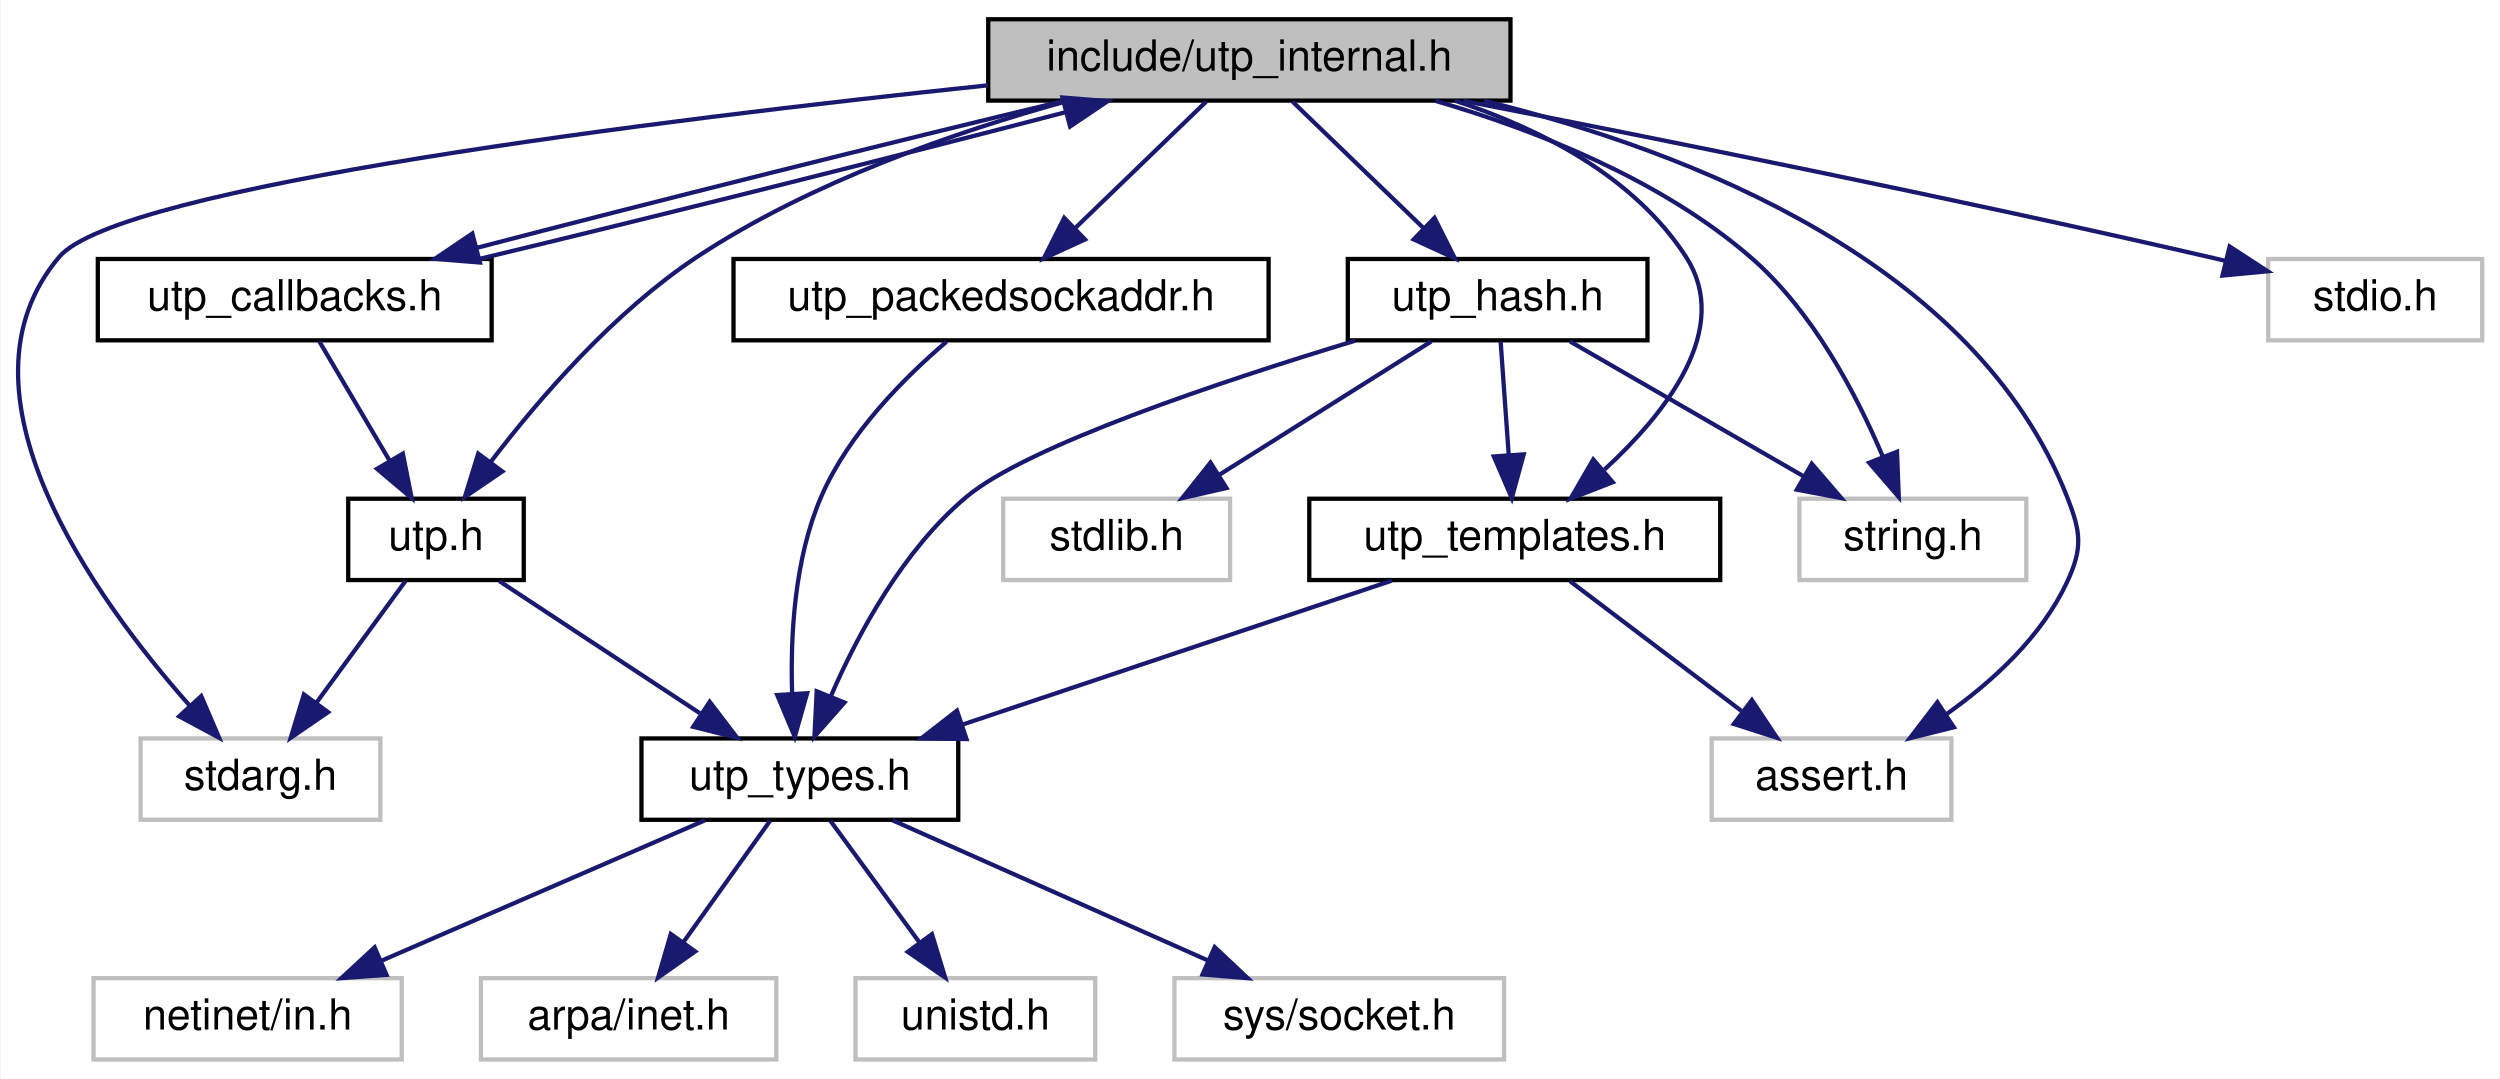
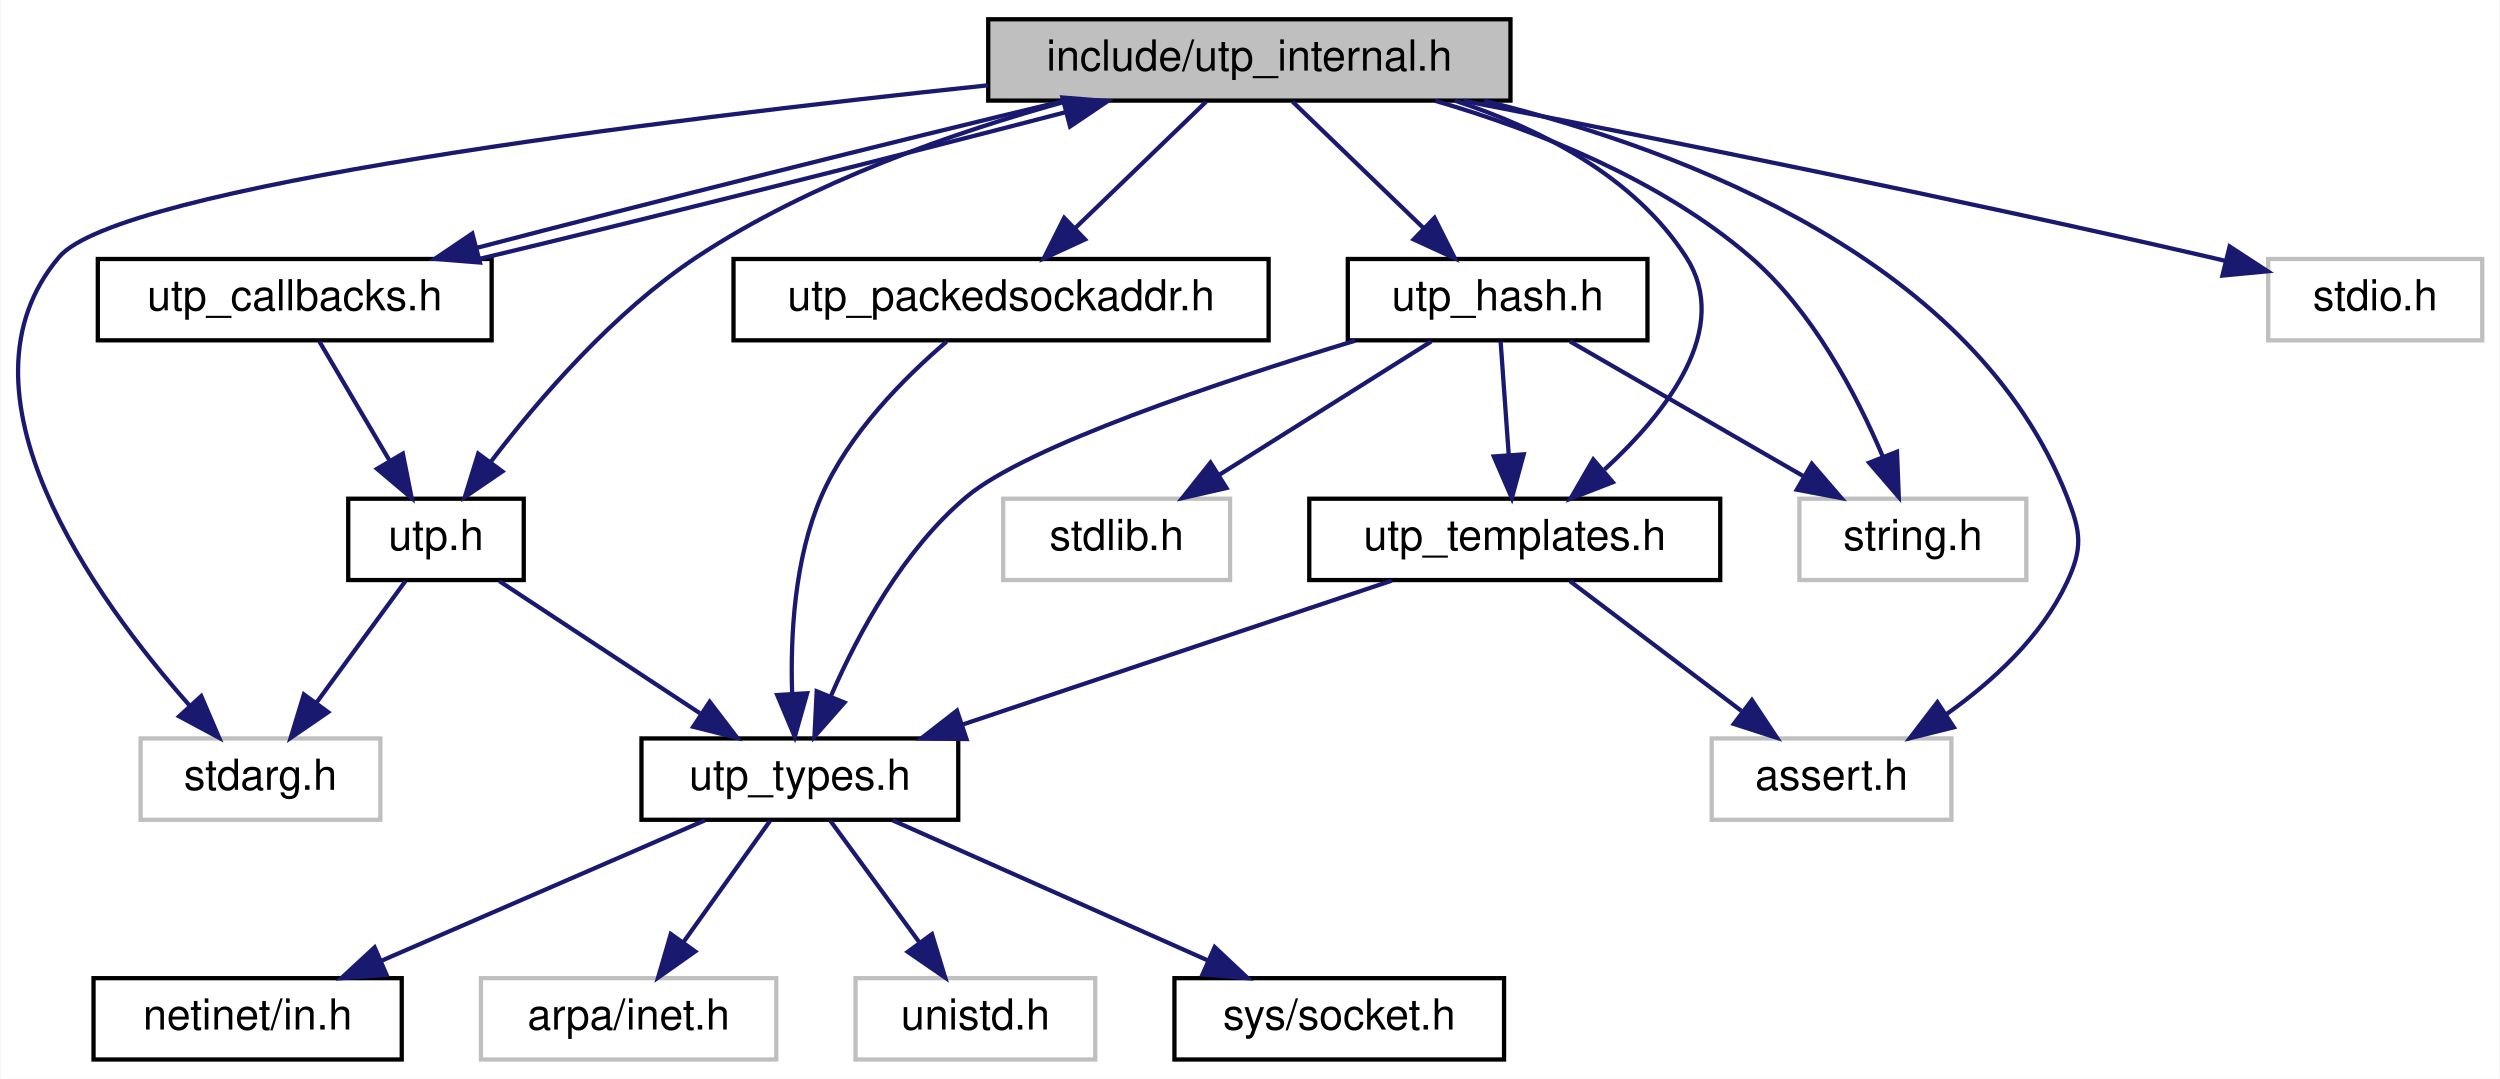
<svg xmlns="http://www.w3.org/2000/svg" xmlns:xlink="http://www.w3.org/1999/xlink" width="584pt" height="252pt" viewBox="0.00 0.00 583.69 252.00">
  <g id="graph0" class="graph" transform="scale(1 1) rotate(0) translate(4 248)">
    <polygon fill="#ffffff" stroke="transparent" points="-4,4 -4,-248 579.692,-248 579.692,4 -4,4" />
    <g id="node1" class="node">
      <g id="a_node1">
        <a xlink:title=" ">
          <polygon fill="#bfbfbf" stroke="#000000" points="226.692,-224.5 226.692,-243.5 348.692,-243.5 348.692,-224.5 226.692,-224.5" />
          <text text-anchor="middle" x="287.692" y="-231.5" font-family="Helvetica,sans-Serif" font-size="10.00" fill="#000000">include/utp_internal.h</text>
        </a>
      </g>
    </g>
    <g id="node2" class="node">
      <g id="a_node2">
        <a xlink:title=" ">
          <polygon fill="#ffffff" stroke="#bfbfbf" points="28.692,-56.5 28.692,-75.5 84.692,-75.5 84.692,-56.5 28.692,-56.5" />
          <text text-anchor="middle" x="56.692" y="-63.5" font-family="Helvetica,sans-Serif" font-size="10.00" fill="#000000">stdarg.h</text>
        </a>
      </g>
    </g>
    <g id="edge1" class="edge">
      <path fill="none" stroke="#191970" d="M226.632,-228.071C149.076,-219.913 23.575,-204.369 9.692,-188 -16.936,-156.604 17.759,-108.458 40.249,-83.055" />
      <polygon fill="#191970" stroke="#191970" points="42.854,-85.393 47.03,-75.656 37.693,-80.664 42.854,-85.393" />
    </g>
    <g id="node3" class="node">
      <g id="a_node3">
        <a xlink:title=" ">
          <polygon fill="#ffffff" stroke="#bfbfbf" points="416.192,-112.5 416.192,-131.5 469.192,-131.5 469.192,-112.5 416.192,-112.5" />
          <text text-anchor="middle" x="442.692" y="-119.5" font-family="Helvetica,sans-Serif" font-size="10.00" fill="#000000">string.h</text>
        </a>
      </g>
    </g>
    <g id="edge2" class="edge">
      <path fill="none" stroke="#191970" d="M331.167,-224.436C354.967,-217.472 383.781,-206.028 404.692,-188 419.197,-175.495 429.453,-156.012 435.625,-141.451" />
      <polygon fill="#191970" stroke="#191970" points="438.983,-142.475 439.399,-131.888 432.472,-139.905 438.983,-142.475" />
    </g>
    <g id="node4" class="node">
      <g id="a_node4">
        <a xlink:title=" ">
          <polygon fill="#ffffff" stroke="#bfbfbf" points="395.692,-56.5 395.692,-75.5 451.692,-75.5 451.692,-56.5 395.692,-56.5" />
          <text text-anchor="middle" x="423.692" y="-63.5" font-family="Helvetica,sans-Serif" font-size="10.00" fill="#000000">assert.h</text>
        </a>
      </g>
    </g>
    <g id="edge3" class="edge">
      <path fill="none" stroke="#191970" d="M342.544,-224.455C391.02,-212.521 457.257,-186.585 478.692,-132 481.941,-123.726 482.455,-120.053 478.692,-112 472.746,-99.275 461.356,-88.831 450.477,-81.129" />
      <polygon fill="#191970" stroke="#191970" points="452.256,-78.11 441.976,-75.549 448.415,-83.962 452.256,-78.11" />
    </g>
    <g id="node5" class="node">
      <g id="a_node5">
        <a xlink:title=" ">
          <polygon fill="#ffffff" stroke="#bfbfbf" points="525.692,-168.5 525.692,-187.5 575.692,-187.5 575.692,-168.5 525.692,-168.5" />
          <text text-anchor="middle" x="550.692" y="-175.5" font-family="Helvetica,sans-Serif" font-size="10.00" fill="#000000">stdio.h</text>
        </a>
      </g>
    </g>
    <g id="edge4" class="edge">
      <path fill="none" stroke="#191970" d="M337.664,-224.458C383.159,-215.6 452.119,-201.746 511.692,-188 512.956,-187.708 514.242,-187.406 515.54,-187.097" />
      <polygon fill="#191970" stroke="#191970" points="516.685,-190.42 525.561,-184.635 515.014,-183.622 516.685,-190.42" />
    </g>
    <g id="node6" class="node">
      <g id="a_node6">
        <a xlink:href="utp_8h.html" target="_top" xlink:title=" ">
          <polygon fill="#ffffff" stroke="#000000" points="77.192,-112.5 77.192,-131.5 118.192,-131.5 118.192,-112.5 77.192,-112.5" />
          <text text-anchor="middle" x="97.692" y="-119.5" font-family="Helvetica,sans-Serif" font-size="10.00" fill="#000000">utp.h</text>
        </a>
      </g>
    </g>
    <g id="edge5" class="edge">
      <path fill="none" stroke="#191970" d="M245.542,-224.497C219.123,-217.25 185.18,-205.492 158.692,-188 139.284,-175.183 121.796,-154.915 110.572,-140.219" />
      <polygon fill="#191970" stroke="#191970" points="113.188,-137.87 104.432,-131.905 107.557,-142.028 113.188,-137.87" />
    </g>
    <g id="node12" class="node">
      <g id="a_node12">
        <a xlink:href="utp__callbacks_8h.html" target="_top" xlink:title=" ">
          <polygon fill="#ffffff" stroke="#000000" points="18.692,-168.5 18.692,-187.5 110.692,-187.5 110.692,-168.5 18.692,-168.5" />
          <text text-anchor="middle" x="64.692" y="-175.5" font-family="Helvetica,sans-Serif" font-size="10.00" fill="#000000">utp_callbacks.h</text>
        </a>
      </g>
    </g>
    <g id="edge12" class="edge">
      <path fill="none" stroke="#191970" d="M244.381,-224.437C204.75,-214.954 146.612,-200.391 107.229,-190.106" />
      <polygon fill="#191970" stroke="#191970" points="107.956,-186.679 97.395,-187.524 106.178,-193.449 107.956,-186.679" />
    </g>
    <g id="node13" class="node">
      <g id="a_node13">
        <a xlink:href="utp__templates_8h.html" target="_top" xlink:title=" ">
          <polygon fill="#ffffff" stroke="#000000" points="301.692,-112.5 301.692,-131.5 397.692,-131.5 397.692,-112.5 301.692,-112.5" />
          <text text-anchor="middle" x="349.692" y="-119.5" font-family="Helvetica,sans-Serif" font-size="10.00" fill="#000000">utp_templates.h</text>
        </a>
      </g>
    </g>
    <g id="edge15" class="edge">
      <path fill="none" stroke="#191970" d="M335.668,-224.499C355.945,-217.856 377.623,-206.683 389.692,-188 400.489,-171.287 385.3,-151.756 370.64,-138.299" />
      <polygon fill="#191970" stroke="#191970" points="372.587,-135.358 362.718,-131.505 368.03,-140.672 372.587,-135.358" />
    </g>
    <g id="node14" class="node">
      <g id="a_node14">
        <a xlink:href="utp__hash_8h.html" target="_top" xlink:title=" ">
          <polygon fill="#ffffff" stroke="#000000" points="310.692,-168.5 310.692,-187.5 380.692,-187.5 380.692,-168.5 310.692,-168.5" />
          <text text-anchor="middle" x="345.692" y="-175.5" font-family="Helvetica,sans-Serif" font-size="10.00" fill="#000000">utp_hash.h</text>
        </a>
      </g>
    </g>
    <g id="edge18" class="edge">
      <path fill="none" stroke="#191970" d="M297.795,-224.245C306.195,-216.135 318.341,-204.407 328.3,-194.792" />
      <polygon fill="#191970" stroke="#191970" points="330.942,-197.107 335.705,-187.643 326.08,-192.071 330.942,-197.107" />
    </g>
    <g id="node16" class="node">
      <g id="a_node16">
        <a xlink:href="utp__packedsockaddr_8h.html" target="_top" xlink:title=" ">
          <polygon fill="#ffffff" stroke="#000000" points="167.192,-168.5 167.192,-187.5 292.192,-187.5 292.192,-168.5 167.192,-168.5" />
          <text text-anchor="middle" x="229.692" y="-175.5" font-family="Helvetica,sans-Serif" font-size="10.00" fill="#000000">utp_packedsockaddr.h</text>
        </a>
      </g>
    </g>
    <g id="edge23" class="edge">
      <path fill="none" stroke="#191970" d="M277.589,-224.245C269.189,-216.135 257.043,-204.407 247.084,-194.792" />
      <polygon fill="#191970" stroke="#191970" points="249.304,-192.071 239.679,-187.643 244.442,-197.107 249.304,-192.071" />
    </g>
    <g id="edge6" class="edge">
      <path fill="none" stroke="#191970" d="M90.55,-112.246C84.848,-104.456 76.702,-93.331 69.83,-83.944" />
      <polygon fill="#191970" stroke="#191970" points="72.483,-81.644 63.752,-75.643 66.835,-85.779 72.483,-81.644" />
    </g>
    <g id="node7" class="node">
      <g id="a_node7">
        <a xlink:href="utp__types_8h.html" target="_top" xlink:title=" ">
          <polygon fill="#ffffff" stroke="#000000" points="145.692,-56.5 145.692,-75.5 219.692,-75.5 219.692,-56.5 145.692,-56.5" />
          <text text-anchor="middle" x="182.692" y="-63.5" font-family="Helvetica,sans-Serif" font-size="10.00" fill="#000000">utp_types.h</text>
        </a>
      </g>
    </g>
    <g id="edge7" class="edge">
      <path fill="none" stroke="#191970" d="M112.498,-112.246C125.418,-103.734 144.385,-91.237 159.347,-81.38" />
      <polygon fill="#191970" stroke="#191970" points="161.631,-84.067 168.056,-75.643 157.78,-78.222 161.631,-84.067" />
    </g>
    <g id="node8" class="node">
      <g id="a_node8">
-         <a xlink:title=" ">
-           <polygon fill="#ffffff" stroke="#bfbfbf" points="17.692,-.5 17.692,-19.5 89.692,-19.5 89.692,-.5 17.692,-.5" />
+         <a xlink:href="in_8h.html" target="_top" xlink:title=" ">
+           <polygon fill="#ffffff" stroke="#000000" points="17.692,-.5 17.692,-19.5 89.692,-19.5 89.692,-.5 17.692,-.5" />
          <text text-anchor="middle" x="53.692" y="-7.5" font-family="Helvetica,sans-Serif" font-size="10.00" fill="#000000">netinet/in.h</text>
        </a>
      </g>
    </g>
    <g id="edge8" class="edge">
      <path fill="none" stroke="#191970" d="M160.516,-56.373C139.716,-47.343 108.4,-33.749 85.046,-23.611" />
      <polygon fill="#191970" stroke="#191970" points="86.145,-20.273 75.579,-19.501 83.358,-26.694 86.145,-20.273" />
    </g>
    <g id="node9" class="node">
      <g id="a_node9">
        <a xlink:title=" ">
          <polygon fill="#ffffff" stroke="#bfbfbf" points="108.192,-.5 108.192,-19.5 177.192,-19.5 177.192,-.5 108.192,-.5" />
          <text text-anchor="middle" x="142.692" y="-7.5" font-family="Helvetica,sans-Serif" font-size="10.00" fill="#000000">arpa/inet.h</text>
        </a>
      </g>
    </g>
    <g id="edge9" class="edge">
      <path fill="none" stroke="#191970" d="M175.725,-56.245C170.161,-48.456 162.214,-37.331 155.509,-27.944" />
      <polygon fill="#191970" stroke="#191970" points="158.24,-25.746 149.58,-19.643 152.544,-29.814 158.24,-25.746" />
    </g>
    <g id="node10" class="node">
      <g id="a_node10">
        <a xlink:title=" ">
          <polygon fill="#ffffff" stroke="#bfbfbf" points="195.692,-.5 195.692,-19.5 251.692,-19.5 251.692,-.5 195.692,-.5" />
          <text text-anchor="middle" x="223.692" y="-7.5" font-family="Helvetica,sans-Serif" font-size="10.00" fill="#000000">unistd.h</text>
        </a>
      </g>
    </g>
    <g id="edge10" class="edge">
      <path fill="none" stroke="#191970" d="M189.834,-56.245C195.537,-48.456 203.682,-37.331 210.555,-27.944" />
      <polygon fill="#191970" stroke="#191970" points="213.549,-29.779 216.632,-19.643 207.901,-25.644 213.549,-29.779" />
    </g>
    <g id="node11" class="node">
      <g id="a_node11">
-         <a xlink:title=" ">
-           <polygon fill="#ffffff" stroke="#bfbfbf" points="270.192,-.5 270.192,-19.5 347.192,-19.5 347.192,-.5 270.192,-.5" />
+         <a xlink:href="socket_8h.html" target="_top" xlink:title=" ">
+           <polygon fill="#ffffff" stroke="#000000" points="270.192,-.5 270.192,-19.5 347.192,-19.5 347.192,-.5 270.192,-.5" />
          <text text-anchor="middle" x="308.692" y="-7.5" font-family="Helvetica,sans-Serif" font-size="10.00" fill="#000000">sys/socket.h</text>
        </a>
      </g>
    </g>
    <g id="edge11" class="edge">
      <path fill="none" stroke="#191970" d="M204.352,-56.373C224.669,-47.343 255.256,-33.749 278.067,-23.611" />
      <polygon fill="#191970" stroke="#191970" points="279.598,-26.761 287.315,-19.501 276.755,-20.364 279.598,-26.761" />
    </g>
    <g id="edge14" class="edge">
      <path fill="none" stroke="#191970" d="M107.744,-187.501C147.242,-196.95 205.279,-211.484 244.741,-221.786" />
      <polygon fill="#191970" stroke="#191970" points="244.038,-225.22 254.599,-224.373 245.815,-218.449 244.038,-225.22" />
    </g>
    <g id="edge13" class="edge">
      <path fill="none" stroke="#191970" d="M70.44,-168.245C74.936,-160.617 81.317,-149.788 86.775,-140.527" />
      <polygon fill="#191970" stroke="#191970" points="89.948,-142.035 92.01,-131.643 83.918,-138.481 89.948,-142.035" />
    </g>
    <g id="edge17" class="edge">
      <path fill="none" stroke="#191970" d="M362.582,-112.246C373.618,-103.894 389.721,-91.708 402.627,-81.941" />
      <polygon fill="#191970" stroke="#191970" points="405.088,-84.468 410.95,-75.643 400.864,-78.886 405.088,-84.468" />
    </g>
    <g id="edge16" class="edge">
      <path fill="none" stroke="#191970" d="M320.984,-112.373C293.334,-103.102 251.335,-89.018 220.876,-78.804" />
      <polygon fill="#191970" stroke="#191970" points="221.62,-75.362 211.026,-75.501 219.394,-81.999 221.62,-75.362" />
    </g>
    <g id="edge19" class="edge">
      <path fill="none" stroke="#191970" d="M362.588,-168.245C377.61,-159.573 399.796,-146.764 417.013,-136.825" />
      <polygon fill="#191970" stroke="#191970" points="419.079,-139.674 425.99,-131.643 415.579,-133.611 419.079,-139.674" />
    </g>
    <g id="edge21" class="edge">
      <path fill="none" stroke="#191970" d="M312.404,-168.415C280.701,-158.804 235.787,-143.78 221.692,-132 206.9,-119.638 196.362,-100.136 189.999,-85.532" />
      <polygon fill="#191970" stroke="#191970" points="193.107,-83.884 186.103,-75.935 186.622,-86.517 193.107,-83.884" />
    </g>
    <g id="edge22" class="edge">
      <path fill="none" stroke="#191970" d="M346.389,-168.245C346.911,-160.938 347.643,-150.694 348.285,-141.705" />
      <polygon fill="#191970" stroke="#191970" points="351.782,-141.867 349.003,-131.643 344.8,-141.368 351.782,-141.867" />
    </g>
    <g id="node15" class="node">
      <g id="a_node15">
        <a xlink:title=" ">
          <polygon fill="#ffffff" stroke="#bfbfbf" points="230.192,-112.5 230.192,-131.5 283.192,-131.5 283.192,-112.5 230.192,-112.5" />
          <text text-anchor="middle" x="256.692" y="-119.5" font-family="Helvetica,sans-Serif" font-size="10.00" fill="#000000">stdlib.h</text>
        </a>
      </g>
    </g>
    <g id="edge20" class="edge">
      <path fill="none" stroke="#191970" d="M330.19,-168.245C316.534,-159.653 296.426,-147.001 280.693,-137.102" />
      <polygon fill="#191970" stroke="#191970" points="282.345,-134.006 272.017,-131.643 278.617,-139.931 282.345,-134.006" />
    </g>
    <g id="edge24" class="edge">
      <path fill="none" stroke="#191970" d="M216.963,-168.192C207.085,-159.771 194.04,-146.692 187.692,-132 181.426,-117.495 180.449,-99.532 180.886,-86.009" />
      <polygon fill="#191970" stroke="#191970" points="184.39,-86.062 181.502,-75.868 177.402,-85.638 184.39,-86.062" />
    </g>
  </g>
</svg>
